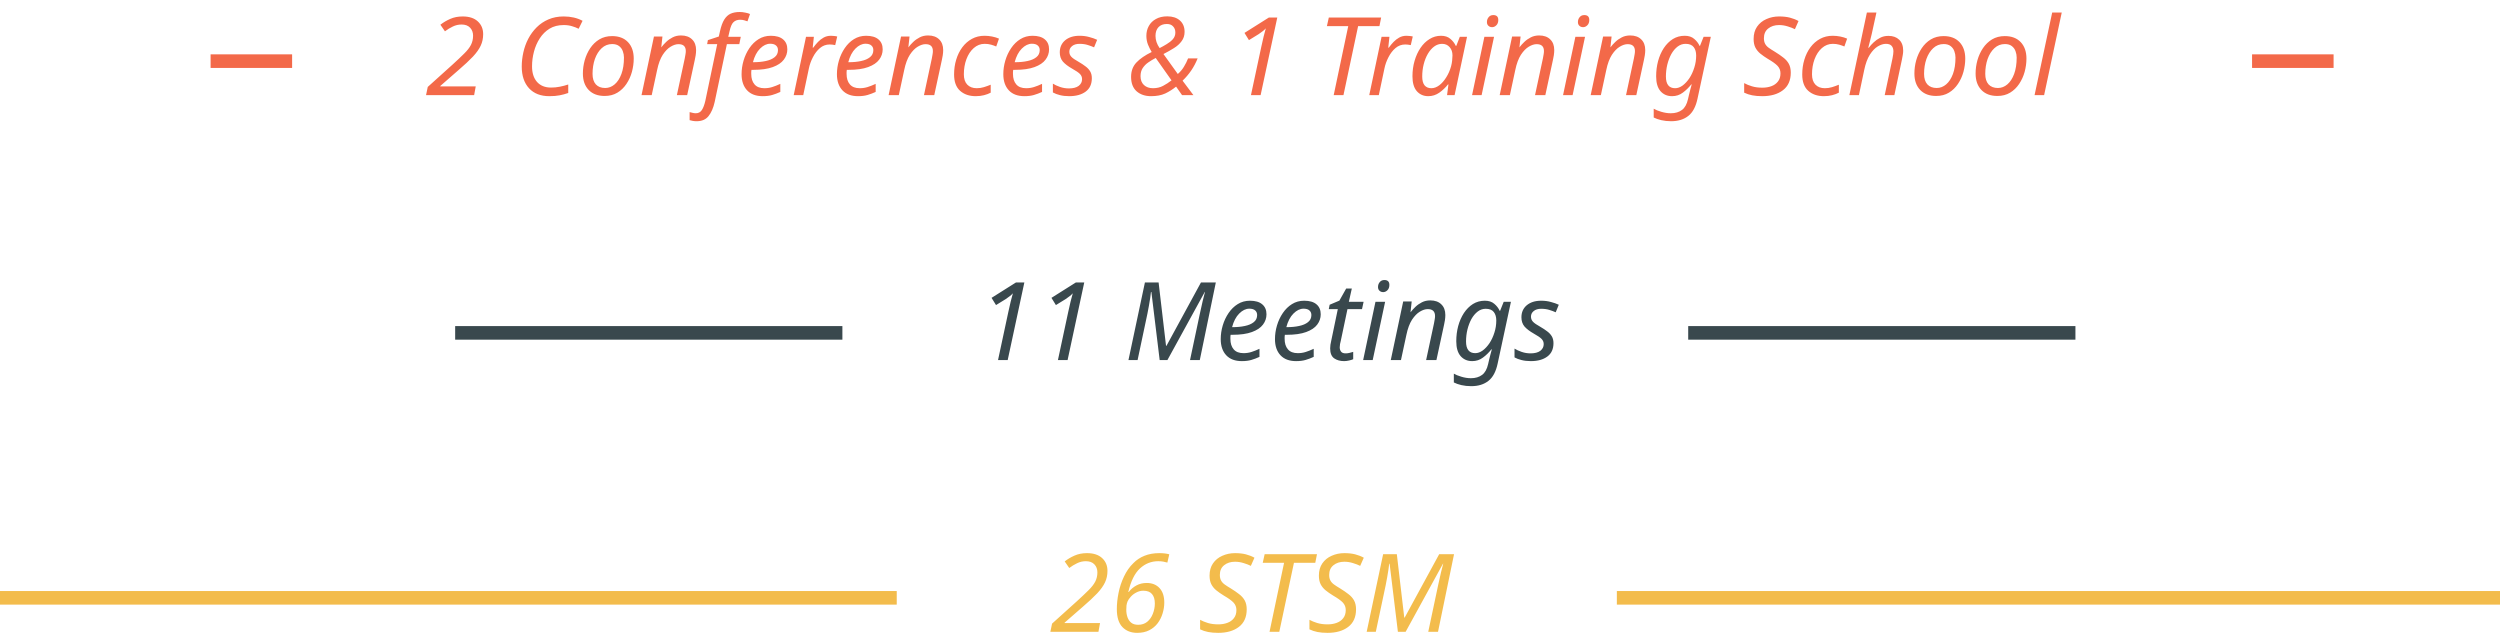
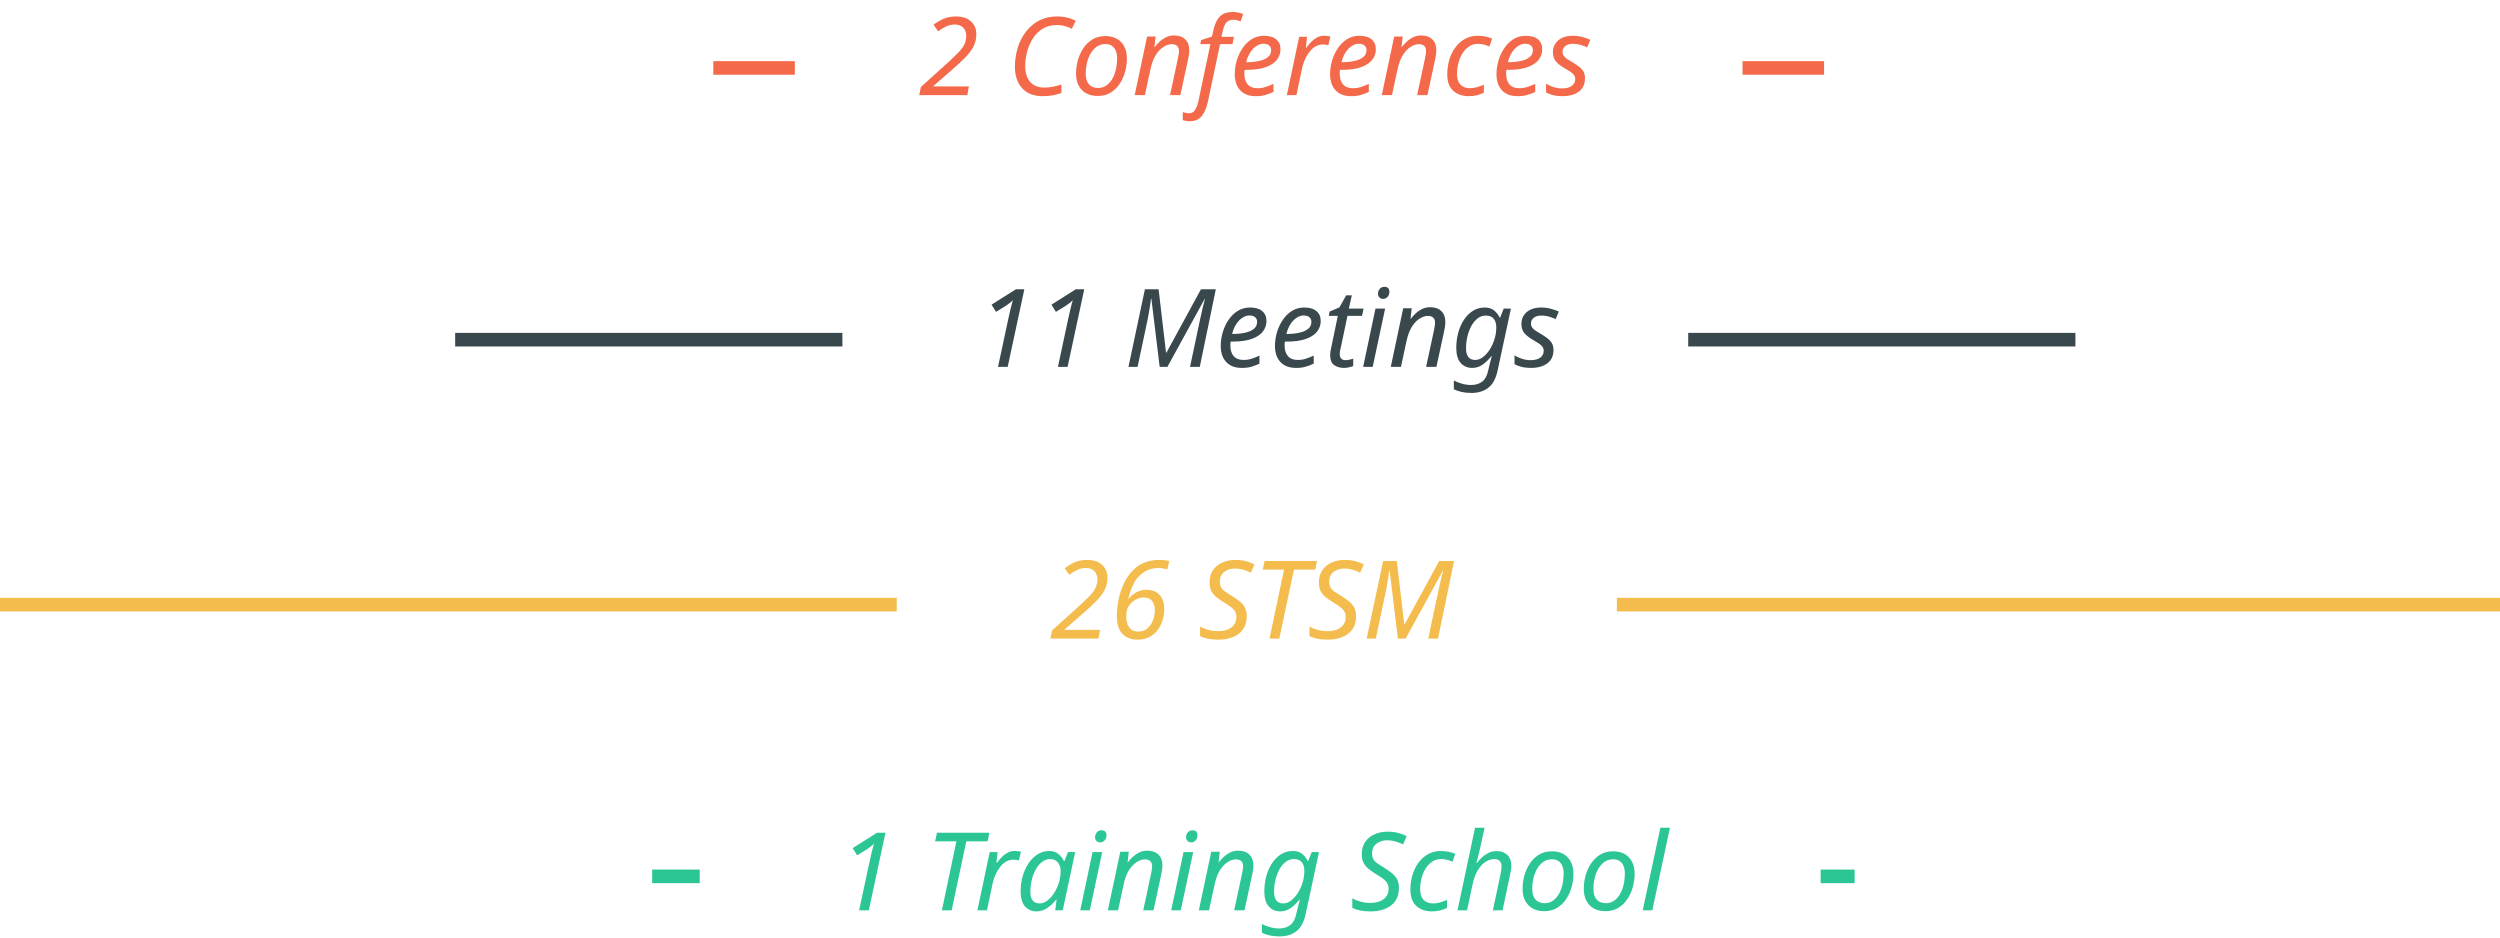
- <svg xmlns="http://www.w3.org/2000/svg" width="368px" height="94px" viewBox="0 0 368 94" version="1.1">
+ <svg xmlns="http://www.w3.org/2000/svg" width="368px" height="138px" viewBox="0 0 368 138" version="1.1">
  <defs />
  <g id="Page-1" stroke="none" stroke-width="1" fill="none" fill-rule="evenodd">
-     <g id="Section-4-a" transform="translate(-535, -431)">
-       <g id="Group" transform="translate(536, 429)">
-         <text id="11-Meetings" font-family="Merriweather-Italic, Merriweather" font-size="16" font-style="italic" font-weight="normal" fill="#39484D">
-           <tspan x="142.676" y="55">11 Meetings</tspan>
-         </text>
-         <path d="M248.504,51 L303.504,51" id="Line" stroke="#39484D" stroke-width="2" stroke-linecap="square" />
-         <path d="M67,51 L122,51" id="Line-Copy" stroke="#39484D" stroke-width="2" stroke-linecap="square" />
-         <text id="26-STSM" font-family="Merriweather-Italic, Merriweather" font-size="16" font-style="italic" font-weight="normal" fill="#F3BC4C">
-           <tspan x="153.566" y="95">26 STSM</tspan>
-         </text>
-         <path d="M237,90 L367,90" id="Line-Copy-8" stroke="#F3BC4C" stroke-width="2" />
-         <path d="M0,90 L130,90" id="Line-Copy-7" stroke="#F3BC4C" stroke-width="2" stroke-linecap="square" />
-         <path d="M331.504,11 L341.504,11" id="Line-Copy-6" stroke="#F36949" stroke-width="2" stroke-linecap="square" />
-         <path d="M31,11 L41,11" id="Line-Copy-5" stroke="#F36949" stroke-width="2" stroke-linecap="square" />
-         <text id="2-Conferences-&amp;-1-Tr" font-family="Merriweather-Italic, Merriweather" font-size="16" font-style="italic" font-weight="normal" fill="#F36949">
-           <tspan x="61.668" y="16">2 Conferences &amp; 1 Training School</tspan>
-         </text>
+     <g id="Section-4-b" transform="translate(-535, -440)">
+       <g id="events-details" transform="translate(536, 438)">
+         <g id="Group-2" transform="translate(67, 40)">
+           <text id="11-Meetings" font-family="Merriweather-Italic, Merriweather" font-size="16" font-style="italic" font-weight="normal" fill="#39484D">
+             <tspan x="75.676" y="16">11 Meetings</tspan>
+           </text>
+           <path d="M181.504,12 L236.504,12" id="Line" stroke="#39484D" stroke-width="2" stroke-linecap="square" />
+           <path d="M0,12 L55,12" id="Line-Copy" stroke="#39484D" stroke-width="2" stroke-linecap="square" />
+         </g>
+         <g id="Group-4" transform="translate(96, 120)">
+           <text id="1-Training-School" font-family="Merriweather-Italic, Merriweather" font-size="16" font-style="italic" font-weight="normal" fill="#2CC596">
+             <tspan x="26.23" y="16">1 Training School</tspan>
+           </text>
+           <path d="M171,11 L176,11" id="Line-Copy-4" stroke="#2CC596" stroke-width="2" />
+           <path d="M0,11 L5,11" id="Line-Copy-3" stroke="#2CC596" stroke-width="2" stroke-linecap="square" />
+         </g>
+         <g id="Group-3" transform="translate(0, 80)">
+           <text id="26-STSM" font-family="Merriweather-Italic, Merriweather" font-size="16" font-style="italic" font-weight="normal" fill="#F3BC4C">
+             <tspan x="153.566" y="16">26 STSM</tspan>
+           </text>
+           <path d="M237,11 L367,11" id="Line-Copy-8" stroke="#F3BC4C" stroke-width="2" />
+           <path d="M0,11 L130,11" id="Line-Copy-7" stroke="#F3BC4C" stroke-width="2" stroke-linecap="square" />
+         </g>
+         <g id="Group" transform="translate(105, 0)">
+           <text id="2-Conferences" font-family="Merriweather-Italic, Merriweather" font-size="16" font-style="italic" font-weight="normal" fill="#F36949">
+             <tspan x="29.262" y="16">2 Conferences</tspan>
+           </text>
+           <path d="M151.504,12 L161.504,12" id="Line-Copy-6" stroke="#F36949" stroke-width="2" stroke-linecap="square" />
+           <path d="M0,12 L10,12" id="Line-Copy-5" stroke="#F36949" stroke-width="2" stroke-linecap="square" />
+         </g>
      </g>
    </g>
  </g>
</svg>
